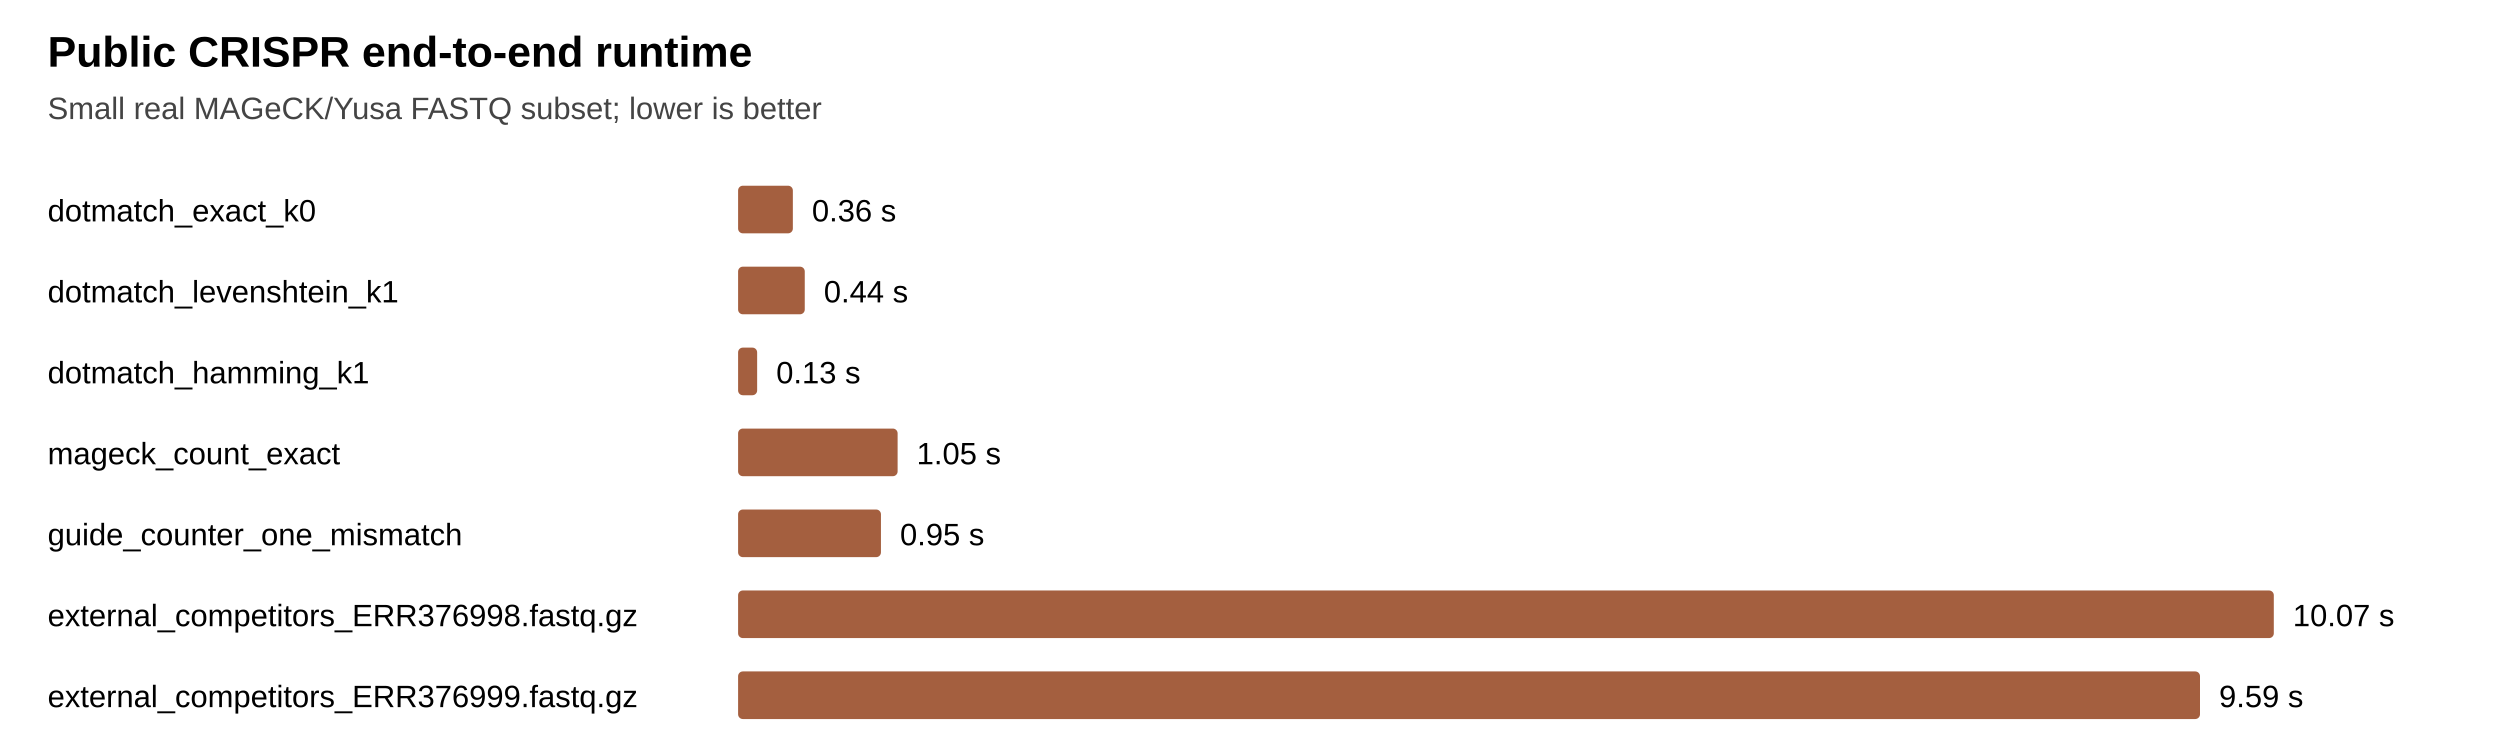
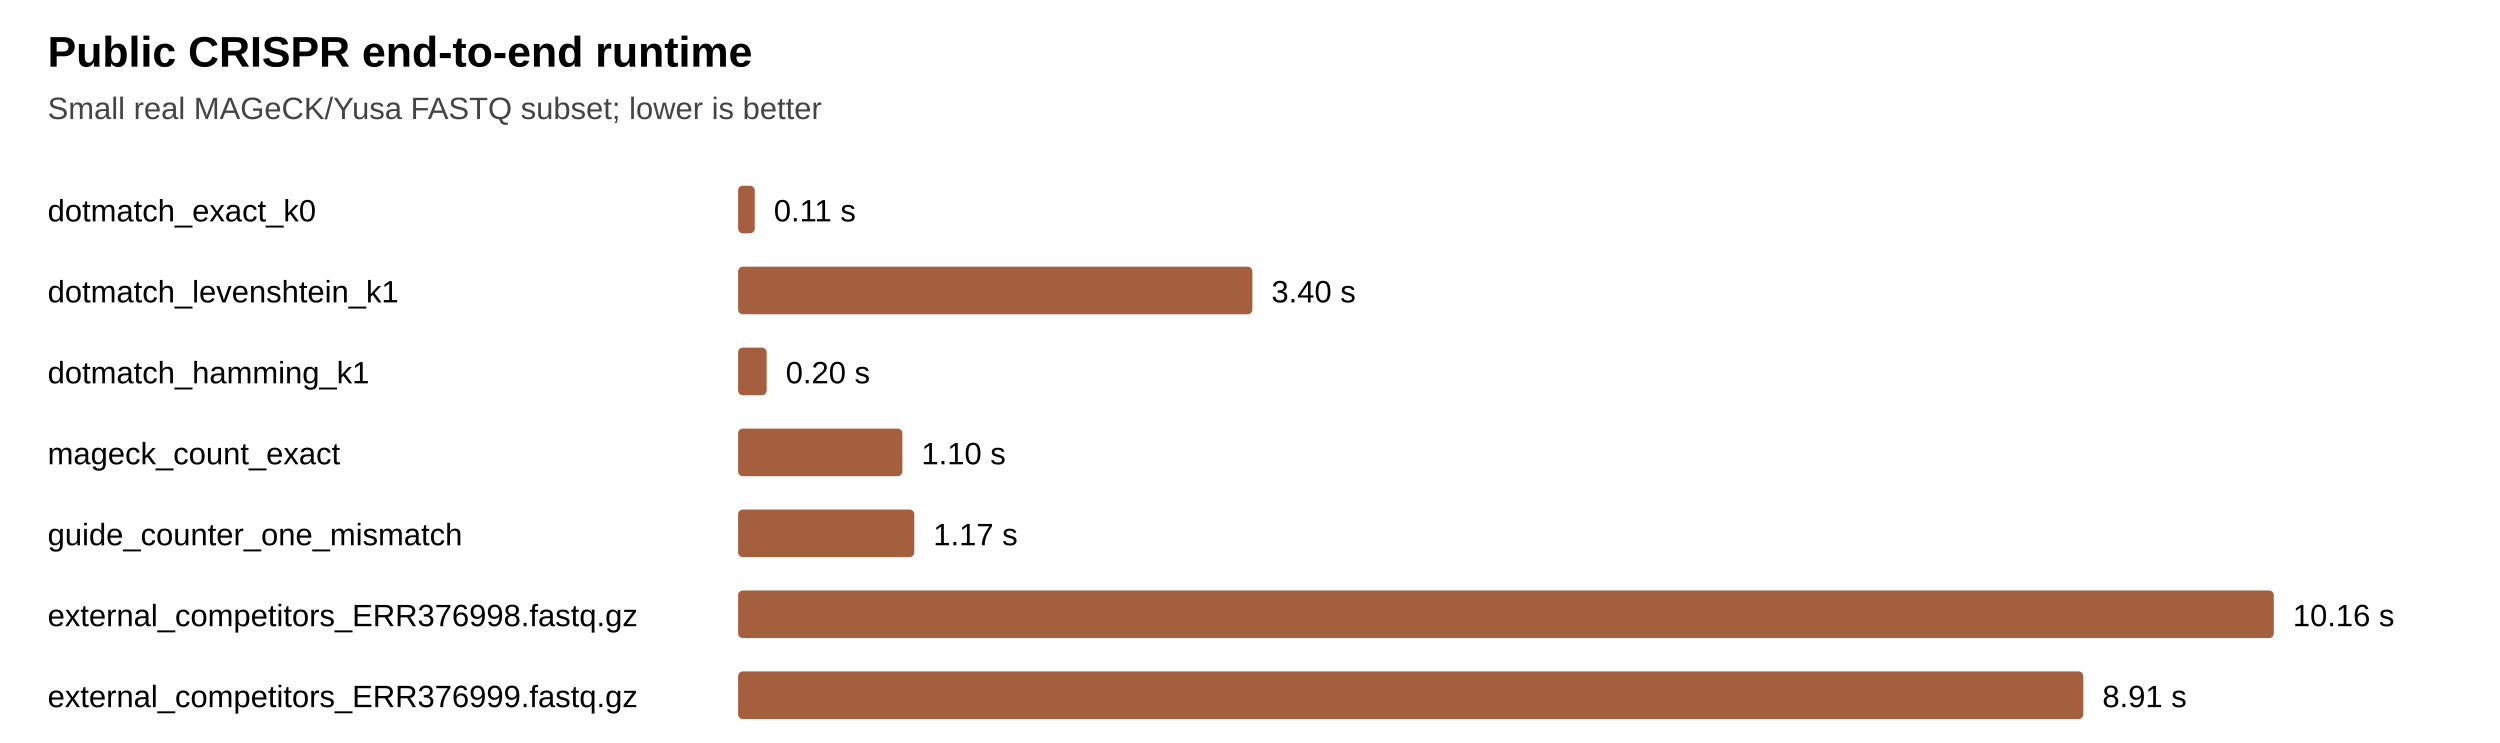
<svg xmlns="http://www.w3.org/2000/svg" width="1050" height="312" viewBox="0 0 1050 312">
  <style>text{font-family:Arial,sans-serif;font-size:13px}.title{font-size:18px;font-weight:700}.axis{fill:#444}.bar{fill:#a45f3f}</style>
  <text class="title" x="20" y="28">Public CRISPR end-to-end runtime</text>
  <text class="axis" x="20" y="50">Small real MAGeCK/Yusa FASTQ subset; lower is better</text>
  <text x="20" y="93">dotmatch_exact_k0</text>
-   <rect class="bar" x="310" y="78" width="23" height="20" rx="2" />
-   <text x="341" y="93">0.36 s</text>
+   <rect class="bar" x="310" y="78" width="7" height="20" rx="2" />
+   <text x="325" y="93">0.11 s</text>
  <text x="20" y="127">dotmatch_levenshtein_k1</text>
-   <rect class="bar" x="310" y="112" width="28" height="20" rx="2" />
-   <text x="346" y="127">0.44 s</text>
+   <rect class="bar" x="310" y="112" width="216" height="20" rx="2" />
+   <text x="534" y="127">3.40 s</text>
  <text x="20" y="161">dotmatch_hamming_k1</text>
-   <rect class="bar" x="310" y="146" width="8" height="20" rx="2" />
-   <text x="326" y="161">0.13 s</text>
+   <rect class="bar" x="310" y="146" width="12" height="20" rx="2" />
+   <text x="330" y="161">0.20 s</text>
  <text x="20" y="195">mageck_count_exact</text>
-   <rect class="bar" x="310" y="180" width="67" height="20" rx="2" />
-   <text x="385" y="195">1.05 s</text>
+   <rect class="bar" x="310" y="180" width="69" height="20" rx="2" />
+   <text x="387" y="195">1.10 s</text>
  <text x="20" y="229">guide_counter_one_mismatch</text>
-   <rect class="bar" x="310" y="214" width="60" height="20" rx="2" />
-   <text x="378" y="229">0.95 s</text>
+   <rect class="bar" x="310" y="214" width="74" height="20" rx="2" />
+   <text x="392" y="229">1.17 s</text>
  <text x="20" y="263">external_competitors_ERR376998.fastq.gz</text>
  <rect class="bar" x="310" y="248" width="645" height="20" rx="2" />
-   <text x="963" y="263">10.07 s</text>
+   <text x="963" y="263">10.16 s</text>
  <text x="20" y="297">external_competitors_ERR376999.fastq.gz</text>
-   <rect class="bar" x="310" y="282" width="614" height="20" rx="2" />
-   <text x="932" y="297">9.59 s</text>
+   <rect class="bar" x="310" y="282" width="565" height="20" rx="2" />
+   <text x="883" y="297">8.91 s</text>
</svg>
